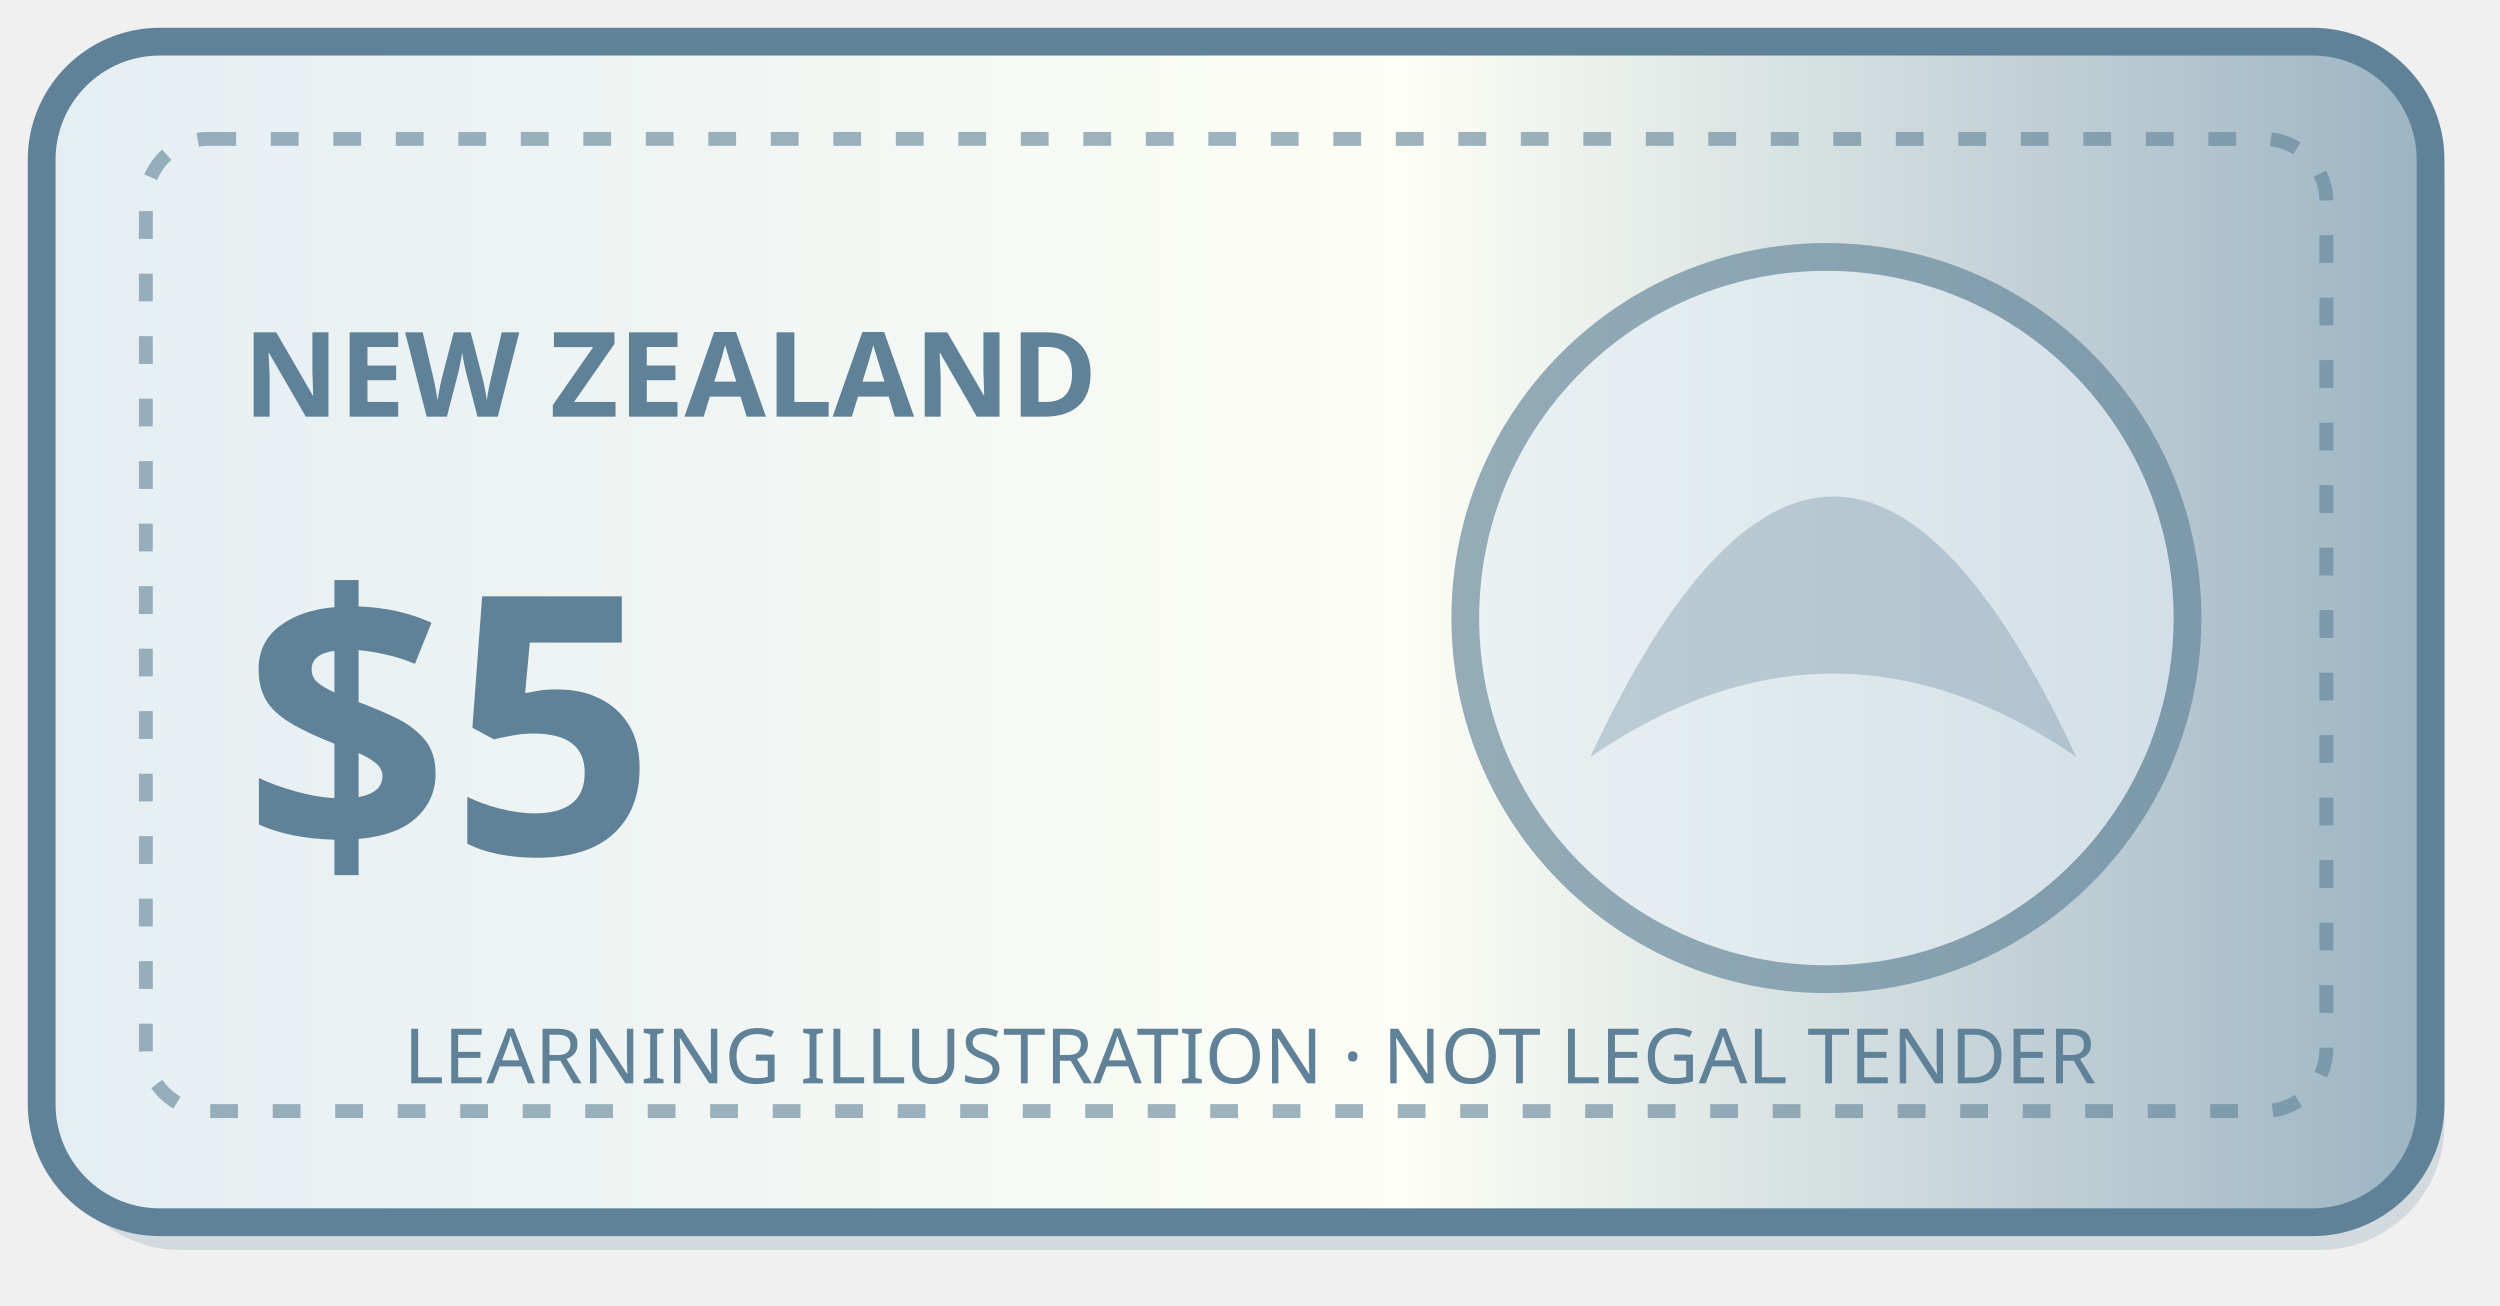
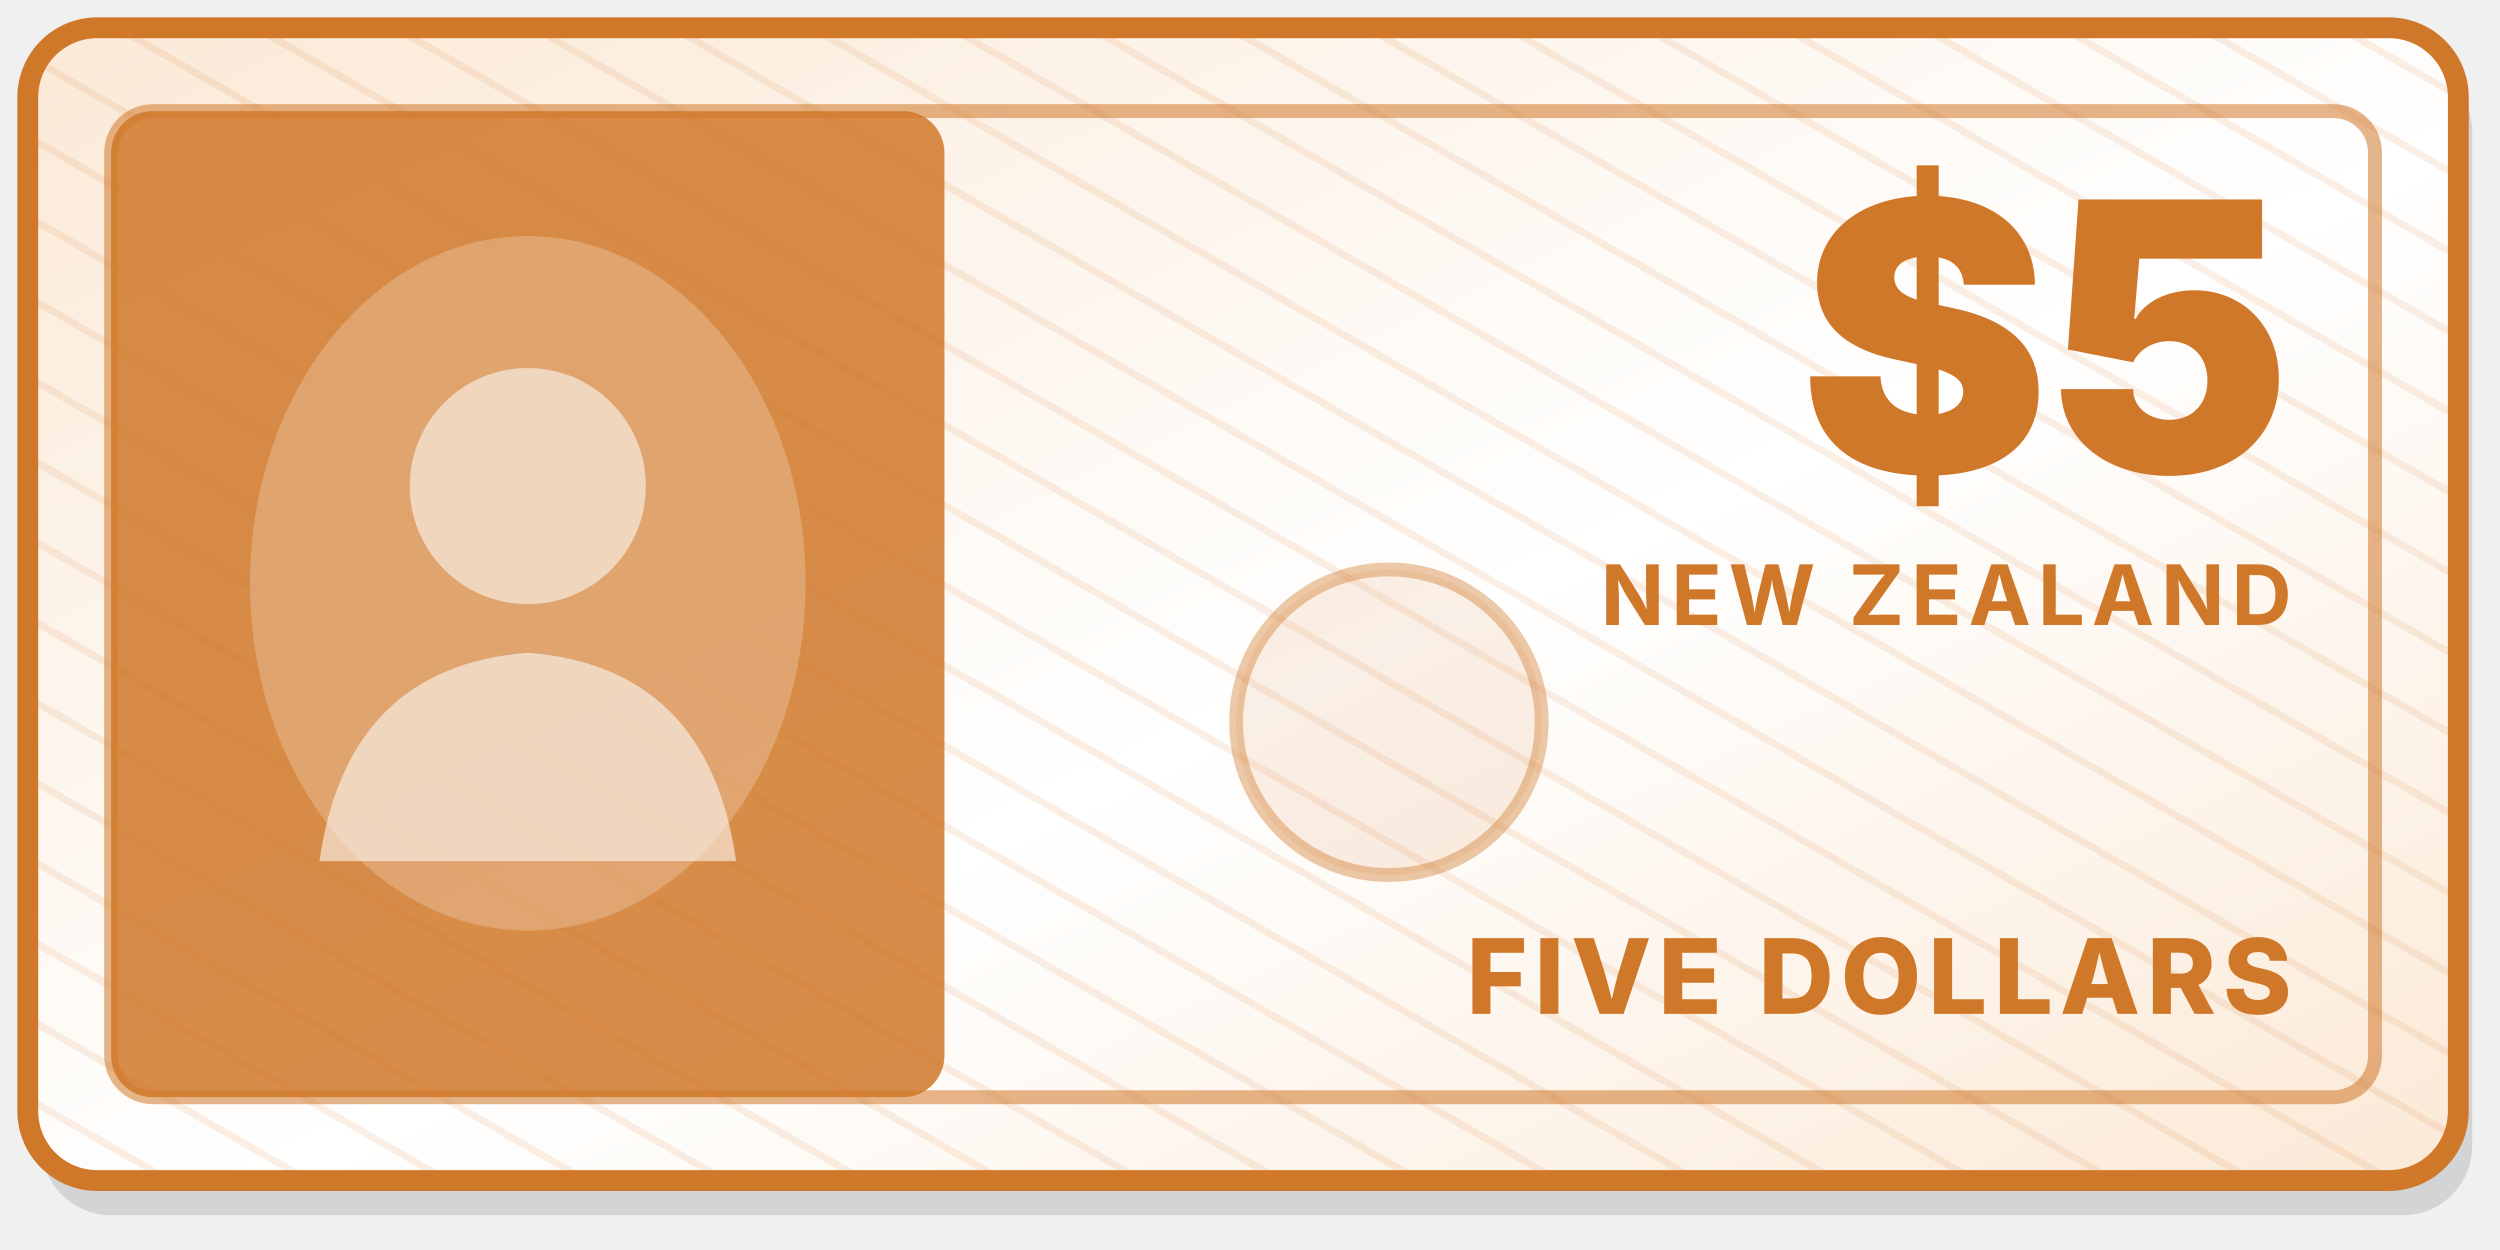
- <svg xmlns="http://www.w3.org/2000/svg" viewBox="0 0 360 188" role="img" aria-labelledby="t">
+ <svg xmlns="http://www.w3.org/2000/svg" viewBox="0 0 360 180" role="img" aria-labelledby="t">
  <defs>
-     <linearGradient id="paper">
-       <stop stop-color="#e4edf2" />
-       <stop offset=".57" stop-color="#fdfef5" />
-       <stop offset="1" stop-color="#9ab2c2" />
+     <linearGradient id="p" x1="0" y1="0" x2="1" y2="1">
+       <stop offset="0" stop-color="#fbe9d6" />
+       <stop offset=".55" stop-color="#ffffff" />
+       <stop offset="1" stop-color="#fbe9d6" />
    </linearGradient>
+     <pattern id="g" width="10" height="10" patternUnits="userSpaceOnUse" patternTransform="rotate(30)">
+       <path d="M0 5H10" stroke="#d0782a" stroke-opacity=".12" stroke-width="1" />
+     </pattern>
  </defs>
-   <rect x="8" y="8" width="344" height="172" rx="18" fill="#5f8298" opacity=".2" />
-   <rect x="6" y="6" width="344" height="170" rx="17" fill="url(#paper)" stroke="#5f8298" stroke-width="4" />
-   <rect x="21" y="20" width="314" height="140" rx="9" fill="none" stroke="#5f8298" stroke-dasharray="4 5" stroke-width="2" opacity=".6" />
-   <circle cx="263" cy="89" r="52" fill="#e4edf2" stroke="#5f8298" stroke-width="4" opacity=".65" />
-   <path d="M229 109Q264 34 299 109Q264 85 229 109Z" fill="#5f8298" opacity=".32" />
-   <text x="35" y="60" font-family="system-ui,sans-serif" font-size="17" font-weight="800" fill="#5f8298">NEW ZEALAND</text>
-   <text x="35" y="123" font-family="system-ui,sans-serif" font-size="52" font-weight="900" fill="#5f8298">$5</text>
-   <text x="180" y="156" text-anchor="middle" font-size="11" font-family="system-ui,sans-serif" fill="#5f8298">LEARNING ILLUSTRATION · NOT LEGAL TENDER</text>
+   <rect x="6" y="9" width="350" height="166" rx="10" fill="#1d2733" opacity=".14" />
+   <rect x="4" y="4" width="350" height="166" rx="10" fill="url(#p)" stroke="#d0782a" stroke-width="3" />
+   <rect x="4" y="4" width="350" height="166" rx="10" fill="url(#g)" />
+   <rect x="16" y="16" width="326" height="142" rx="6" fill="none" stroke="#d0782a" stroke-opacity=".55" stroke-width="2" />
+   <rect x="16" y="16" width="120" height="142" rx="6" fill="#d0782a" fill-opacity=".85" />
+   <ellipse cx="76" cy="84" rx="40" ry="50" fill="#fff" fill-opacity=".22" />
+   <circle cx="76" cy="70" r="17" fill="#fff" fill-opacity=".55" />
+   <path d="M46 124Q50 96 76 94Q102 96 106 124Z" fill="#fff" fill-opacity=".55" />
+   <text x="330" y="68" text-anchor="end" font-family="system-ui,-apple-system,sans-serif" font-weight="900" font-size="54" fill="#d0782a">$5</text>
+   <text x="330" y="90" text-anchor="end" font-family="system-ui,-apple-system,sans-serif" font-weight="700" font-size="12" letter-spacing="1" fill="#d0782a">NEW ZEALAND</text>
+   <text x="330" y="146" text-anchor="end" font-family="system-ui,-apple-system,sans-serif" font-weight="800" font-size="15" letter-spacing="1" fill="#d0782a">FIVE DOLLARS</text>
+   <circle cx="200" cy="104" r="22" fill="#d0782a" fill-opacity=".12" stroke="#d0782a" stroke-opacity=".4" stroke-width="2" />
</svg>
